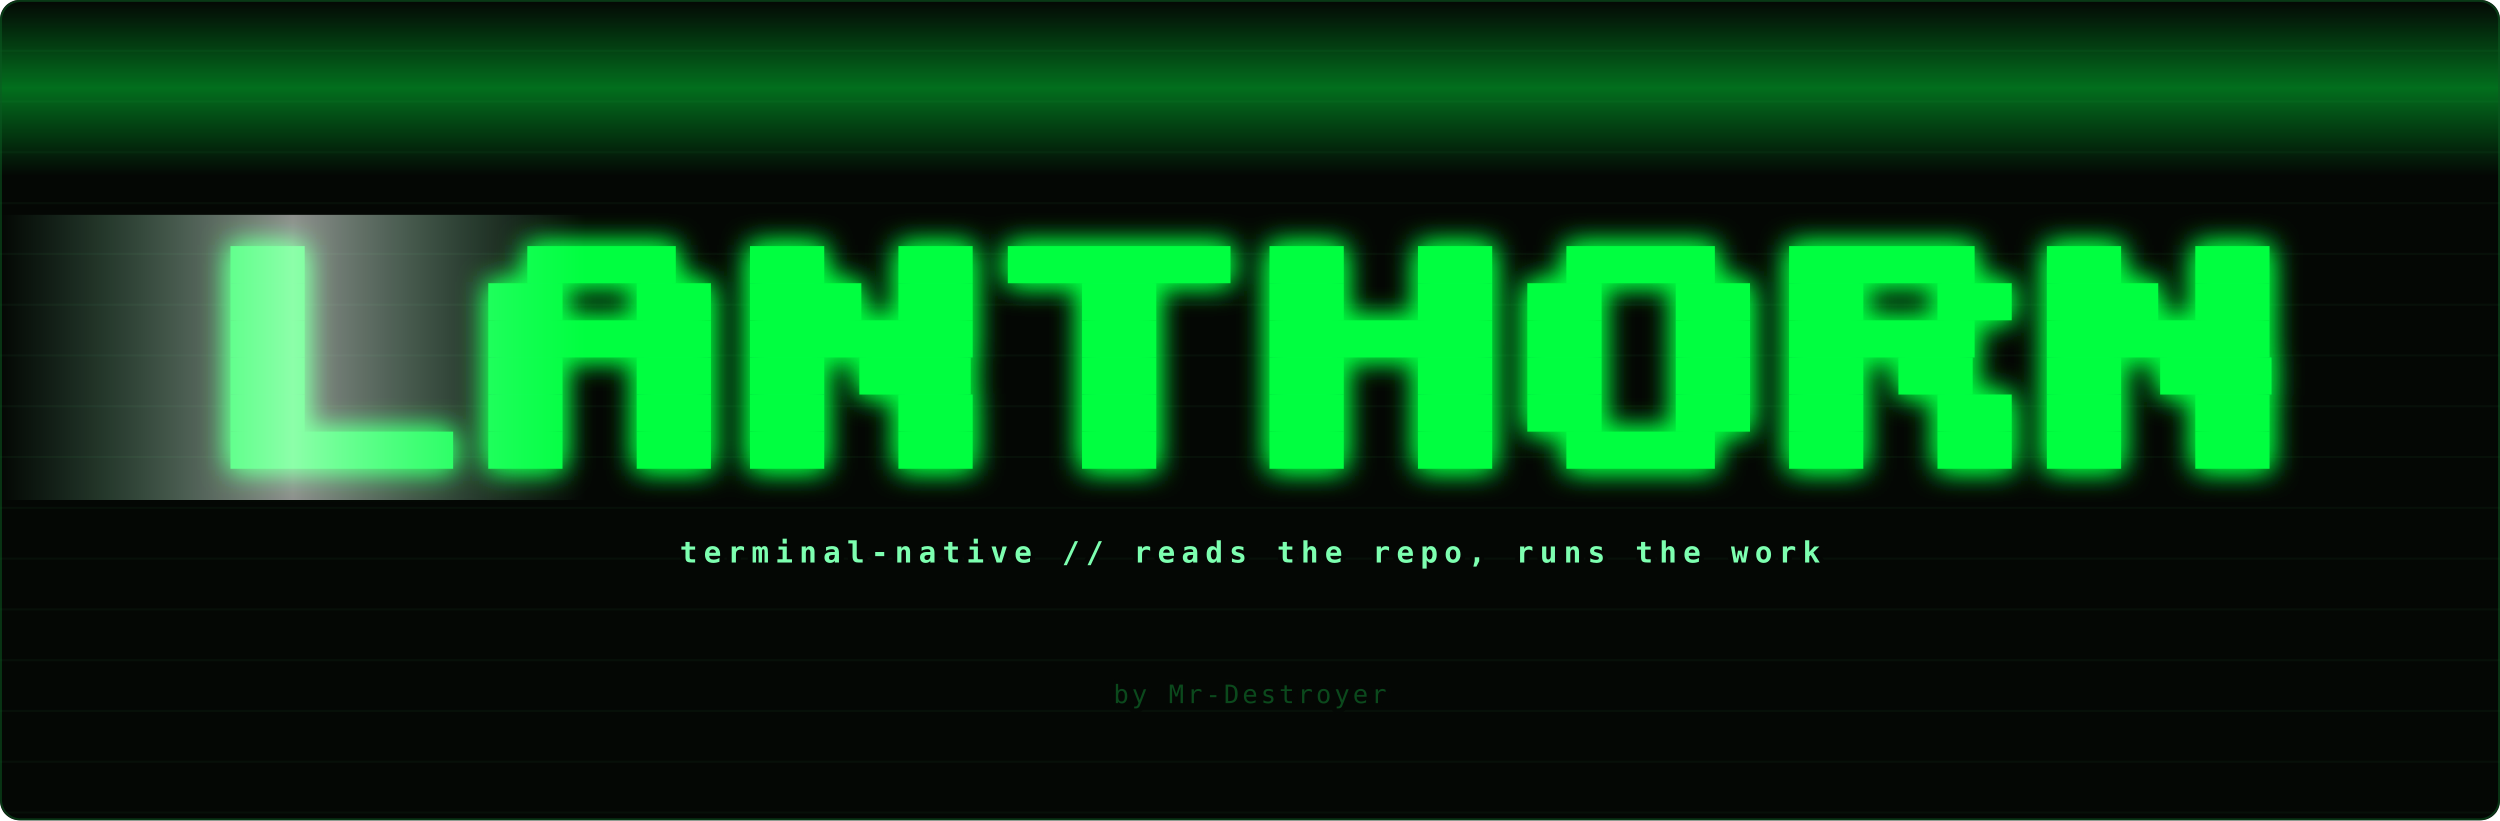
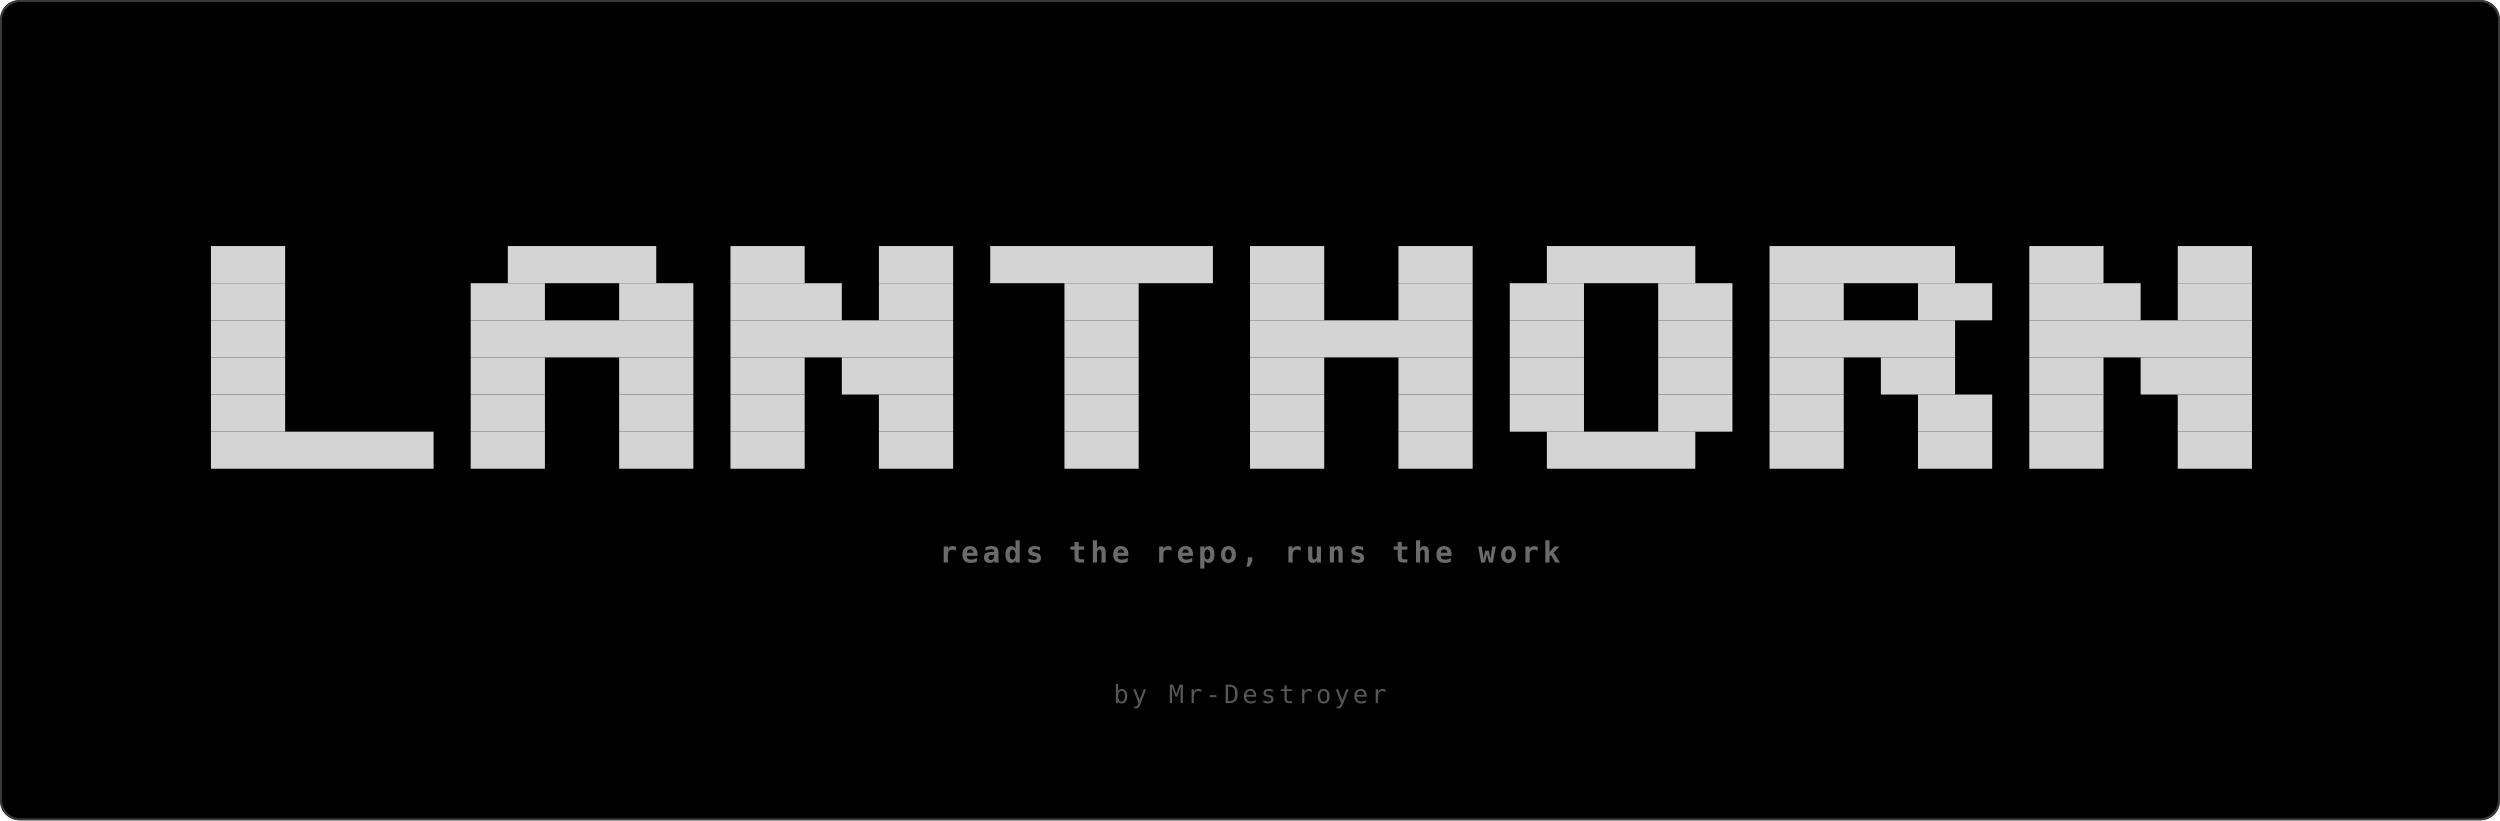
<svg xmlns="http://www.w3.org/2000/svg" viewBox="0 0 1280 420" width="1280" height="420" role="img" aria-label="LANTHORN">
  <defs>
-     <filter id="glow" x="-40%" y="-40%" width="180%" height="180%">
-       <feGaussianBlur stdDeviation="7" result="b" />
-       <feMerge>
-         <feMergeNode in="b" />
-         <feMergeNode in="b" />
-         <feMergeNode in="SourceGraphic" />
-       </feMerge>
-     </filter>
-     <linearGradient id="rainfade" x1="0" y1="0" x2="0" y2="1">
-       <stop offset="0%" stop-color="#00ff41" stop-opacity="0.9" />
-       <stop offset="100%" stop-color="#00ff41" stop-opacity="0.04" />
-     </linearGradient>
-     <linearGradient id="band" x1="0" y1="0" x2="1" y2="0">
-       <stop offset="0%" stop-color="#7dffb0" stop-opacity="0" />
-       <stop offset="50%" stop-color="#ffffff" stop-opacity="0.55" />
-       <stop offset="100%" stop-color="#7dffb0" stop-opacity="0" />
-     </linearGradient>
-     <linearGradient id="scan" x1="0" y1="0" x2="0" y2="1">
-       <stop offset="0%" stop-color="#00ff41" stop-opacity="0" />
-       <stop offset="50%" stop-color="#00ff41" stop-opacity="0.42" />
-       <stop offset="100%" stop-color="#00ff41" stop-opacity="0" />
-     </linearGradient>
    <clipPath id="frame">
      <rect x="0" y="0" width="1280" height="420" rx="10" />
    </clipPath>
  </defs>
  <style>
-     .rain { font: 16px ui-monospace, Menlo, Consolas, monospace;
-              fill: url(#rainfade); animation: fall linear infinite; }
-     @keyframes fall { from { transform: translateY(0); } to { transform: translateY(690px); } }
+     .gl rect { fill: #d4d4d4; }

-     /* Base state is fully visible; the loop only dips it briefly. */
-     .gl rect { fill: #00ff41;
-                 animation: flicker 7s steps(1,end) infinite; }
-     @keyframes flicker {
-       0%, 88%   { opacity: 1; }
-       89%       { opacity: 0.62; }
-       90%       { opacity: 1; }
-       91%       { opacity: 0.38; }
-       92%, 100% { opacity: 1; }
-     }
- 
-     .halo { animation: halo 3.6s ease-in-out infinite; }
-     @keyframes halo { 0%,100% { opacity: .45; } 50% { opacity: .95; } }
- 
-     .band { animation: band 3.8s cubic-bezier(.4,0,.2,1) infinite; }
-     @keyframes band { 0% { transform: translateX(-1280px); }
-                        55%,100% { transform: translateX(1280px); } }
- 
-     .sweep { animation: sweep 5.4s linear infinite; }
-     @keyframes sweep { 0% { transform: translateY(-90px); } 100% { transform: translateY(510px); } }
- 
-     .cur { animation: blink 1.05s steps(1,end) infinite; }
-     @keyframes blink { 0%,49% { opacity: 1; } 50%,100% { opacity: 0; } }
- 
-     .tag, .meta { paint-order: stroke; stroke: #040704; stroke-width: 5;
+     .tag, .meta { paint-order: stroke; stroke: #000000; stroke-width: 5;
                   stroke-linejoin: round; }
    .tag { font: 600 15px ui-monospace, Menlo, Consolas, monospace;
-             letter-spacing: 3.2px; fill: #7dffb0; }
+             letter-spacing: 2px; fill: #6b6b6b; }
    .meta { font: 13px ui-monospace, Menlo, Consolas, monospace;
-              letter-spacing: 1.6px; fill: #0c5a22; }
+              letter-spacing: 1.6px; fill: #6b6b6b; }

-     @media (prefers-reduced-motion: reduce) {
-       .rain, .gl rect, .band, .sweep, .cur, .halo { animation: none; }
-     }
  </style>
  <g clip-path="url(#frame)">
-     <rect width="1280" height="420" fill="#040704" />
-     <g opacity="0.5">
-       <line x1="0" y1="0" x2="1280" y2="0" stroke="#0a1a0d" />
-       <line x1="0" y1="26" x2="1280" y2="26" stroke="#0a1a0d" />
-       <line x1="0" y1="52" x2="1280" y2="52" stroke="#0a1a0d" />
-       <line x1="0" y1="78" x2="1280" y2="78" stroke="#0a1a0d" />
-       <line x1="0" y1="104" x2="1280" y2="104" stroke="#0a1a0d" />
-       <line x1="0" y1="130" x2="1280" y2="130" stroke="#0a1a0d" />
-       <line x1="0" y1="156" x2="1280" y2="156" stroke="#0a1a0d" />
-       <line x1="0" y1="182" x2="1280" y2="182" stroke="#0a1a0d" />
-       <line x1="0" y1="208" x2="1280" y2="208" stroke="#0a1a0d" />
-       <line x1="0" y1="234" x2="1280" y2="234" stroke="#0a1a0d" />
-       <line x1="0" y1="260" x2="1280" y2="260" stroke="#0a1a0d" />
-       <line x1="0" y1="286" x2="1280" y2="286" stroke="#0a1a0d" />
-       <line x1="0" y1="312" x2="1280" y2="312" stroke="#0a1a0d" />
-       <line x1="0" y1="338" x2="1280" y2="338" stroke="#0a1a0d" />
-       <line x1="0" y1="364" x2="1280" y2="364" stroke="#0a1a0d" />
-       <line x1="0" y1="390" x2="1280" y2="390" stroke="#0a1a0d" />
-       <line x1="0" y1="416" x2="1280" y2="416" stroke="#0a1a0d" />
-     </g>
-     <g opacity="0.32">
-       <text class="rain" x="17" y="-150" style="animation-duration:7.95s;animation-delay:-2.37s">123B1612D</text>
-       <text class="rain" x="55" y="-150" style="animation-duration:3.74s;animation-delay:-0.54s">D1371C171</text>
-       <text class="rain" x="94" y="-150" style="animation-duration:7.52s;animation-delay:-1.74s">439536B32</text>
-       <text class="rain" x="132" y="-150" style="animation-duration:3.69s;animation-delay:-1.24s">DAEEB9757</text>
-       <text class="rain" x="161" y="-150" style="animation-duration:6.16s;animation-delay:-3.15s">AE923D5A4</text>
-       <text class="rain" x="204" y="-150" style="animation-duration:5.42s;animation-delay:-5.77s">2AABFE228</text>
-       <text class="rain" x="241" y="-150" style="animation-duration:6.75s;animation-delay:-0.39s">9E9CB0EB5</text>
-       <text class="rain" x="280" y="-150" style="animation-duration:3.96s;animation-delay:-0.35s">947CCF25E</text>
-       <text class="rain" x="314" y="-150" style="animation-duration:6.04s;animation-delay:-5.30s">D8DBC7425</text>
-       <text class="rain" x="347" y="-150" style="animation-duration:4.51s;animation-delay:-1.40s">F58904DBA</text>
-       <text class="rain" x="384" y="-150" style="animation-duration:6.71s;animation-delay:-3.09s">1ECCCC3FC</text>
-       <text class="rain" x="419" y="-150" style="animation-duration:4.31s;animation-delay:-5.91s">E53A13043</text>
-       <text class="rain" x="461" y="-150" style="animation-duration:6.35s;animation-delay:-0.42s">6C48BBF33</text>
-       <text class="rain" x="500" y="-150" style="animation-duration:8.17s;animation-delay:-2.80s">F9243A8F5</text>
-       <text class="rain" x="538" y="-150" style="animation-duration:3.51s;animation-delay:-5.71s">B40928B5B</text>
-       <text class="rain" x="579" y="-150" style="animation-duration:4.47s;animation-delay:-3.25s">A767C76FB</text>
-       <text class="rain" x="615" y="-150" style="animation-duration:3.54s;animation-delay:-0.17s">8F86BEBB2</text>
-       <text class="rain" x="644" y="-150" style="animation-duration:3.89s;animation-delay:-2.82s">A6F0FB23C</text>
-       <text class="rain" x="690" y="-150" style="animation-duration:6.82s;animation-delay:-1.20s">5DA2CEC25</text>
-       <text class="rain" x="717" y="-150" style="animation-duration:8.17s;animation-delay:-0.17s">E4FB44003</text>
-       <text class="rain" x="760" y="-150" style="animation-duration:7.00s;animation-delay:-0.84s">6608697A8</text>
-       <text class="rain" x="797" y="-150" style="animation-duration:5.41s;animation-delay:-0.79s">BED440E50</text>
-       <text class="rain" x="838" y="-150" style="animation-duration:7.24s;animation-delay:-1.03s">F31AF3176</text>
-       <text class="rain" x="867" y="-150" style="animation-duration:3.60s;animation-delay:-0.59s">E02EA68EF</text>
-       <text class="rain" x="908" y="-150" style="animation-duration:7.92s;animation-delay:-4.20s">86E4D3CEA</text>
-       <text class="rain" x="938" y="-150" style="animation-duration:6.62s;animation-delay:-2.57s">6934B484E</text>
-       <text class="rain" x="977" y="-150" style="animation-duration:6.98s;animation-delay:-0.56s">F575DCAD6</text>
-       <text class="rain" x="1016" y="-150" style="animation-duration:4.93s;animation-delay:-4.33s">0AEE0CA92</text>
-       <text class="rain" x="1049" y="-150" style="animation-duration:8.13s;animation-delay:-4.73s">32881584D</text>
-       <text class="rain" x="1095" y="-150" style="animation-duration:7.33s;animation-delay:-1.55s">4FA2815D2</text>
-       <text class="rain" x="1126" y="-150" style="animation-duration:7.90s;animation-delay:-3.81s">827283E0A</text>
-       <text class="rain" x="1167" y="-150" style="animation-duration:5.41s;animation-delay:-5.49s">417358156</text>
-       <text class="rain" x="1200" y="-150" style="animation-duration:6.42s;animation-delay:-3.19s">69E58B081</text>
-       <text class="rain" x="1233" y="-150" style="animation-duration:3.49s;animation-delay:-3.03s">6F7E3DFC9</text>
-     </g>
-     <g filter="url(#glow)" class="halo">
+     <rect width="1280" height="420" fill="#000000" />
+     <g>
      <g class="gl" style="animation-delay:0.00s">
-         <rect x="118" y="126" width="38" height="19" />
-         <rect x="118" y="145" width="38" height="19" />
-         <rect x="118" y="164" width="38" height="19" />
-         <rect x="118" y="183" width="38" height="19" />
-         <rect x="118" y="202" width="38" height="19" />
-         <rect x="118" y="221" width="114" height="19" />
+         <rect x="108" y="126" width="38" height="19" />
+         <rect x="108" y="145" width="38" height="19" />
+         <rect x="108" y="164" width="38" height="19" />
+         <rect x="108" y="183" width="38" height="19" />
+         <rect x="108" y="202" width="38" height="19" />
+         <rect x="108" y="221" width="114" height="19" />
      </g>
      <g class="gl" style="animation-delay:0.11s">
-         <rect x="270" y="126" width="76" height="19" />
-         <rect x="250" y="145" width="38" height="19" />
-         <rect x="326" y="145" width="38" height="19" />
-         <rect x="250" y="164" width="114" height="19" />
-         <rect x="250" y="183" width="38" height="19" />
-         <rect x="326" y="183" width="38" height="19" />
-         <rect x="250" y="202" width="38" height="19" />
-         <rect x="326" y="202" width="38" height="19" />
-         <rect x="250" y="221" width="38" height="19" />
-         <rect x="326" y="221" width="38" height="19" />
+         <rect x="260" y="126" width="76" height="19" />
+         <rect x="241" y="145" width="38" height="19" />
+         <rect x="317" y="145" width="38" height="19" />
+         <rect x="241" y="164" width="114" height="19" />
+         <rect x="241" y="183" width="38" height="19" />
+         <rect x="317" y="183" width="38" height="19" />
+         <rect x="241" y="202" width="38" height="19" />
+         <rect x="317" y="202" width="38" height="19" />
+         <rect x="241" y="221" width="38" height="19" />
+         <rect x="317" y="221" width="38" height="19" />
      </g>
      <g class="gl" style="animation-delay:0.22s">
-         <rect x="384" y="126" width="38" height="19" />
-         <rect x="460" y="126" width="38" height="19" />
-         <rect x="384" y="145" width="57" height="19" />
-         <rect x="460" y="145" width="38" height="19" />
-         <rect x="384" y="164" width="114" height="19" />
-         <rect x="384" y="183" width="38" height="19" />
-         <rect x="440" y="183" width="57" height="19" />
-         <rect x="384" y="202" width="38" height="19" />
-         <rect x="460" y="202" width="38" height="19" />
-         <rect x="384" y="221" width="38" height="19" />
-         <rect x="460" y="221" width="38" height="19" />
+         <rect x="374" y="126" width="38" height="19" />
+         <rect x="450" y="126" width="38" height="19" />
+         <rect x="374" y="145" width="57" height="19" />
+         <rect x="450" y="145" width="38" height="19" />
+         <rect x="374" y="164" width="114" height="19" />
+         <rect x="374" y="183" width="38" height="19" />
+         <rect x="431" y="183" width="57" height="19" />
+         <rect x="374" y="202" width="38" height="19" />
+         <rect x="450" y="202" width="38" height="19" />
+         <rect x="374" y="221" width="38" height="19" />
+         <rect x="450" y="221" width="38" height="19" />
      </g>
      <g class="gl" style="animation-delay:0.33s">
-         <rect x="516" y="126" width="114" height="19" />
-         <rect x="554" y="145" width="38" height="19" />
-         <rect x="554" y="164" width="38" height="19" />
-         <rect x="554" y="183" width="38" height="19" />
-         <rect x="554" y="202" width="38" height="19" />
-         <rect x="554" y="221" width="38" height="19" />
+         <rect x="507" y="126" width="114" height="19" />
+         <rect x="545" y="145" width="38" height="19" />
+         <rect x="545" y="164" width="38" height="19" />
+         <rect x="545" y="183" width="38" height="19" />
+         <rect x="545" y="202" width="38" height="19" />
+         <rect x="545" y="221" width="38" height="19" />
      </g>
      <g class="gl" style="animation-delay:0.44s">
-         <rect x="650" y="126" width="38" height="19" />
-         <rect x="726" y="126" width="38" height="19" />
-         <rect x="650" y="145" width="38" height="19" />
-         <rect x="726" y="145" width="38" height="19" />
-         <rect x="650" y="164" width="114" height="19" />
-         <rect x="650" y="183" width="38" height="19" />
-         <rect x="726" y="183" width="38" height="19" />
-         <rect x="650" y="202" width="38" height="19" />
-         <rect x="726" y="202" width="38" height="19" />
-         <rect x="650" y="221" width="38" height="19" />
-         <rect x="726" y="221" width="38" height="19" />
+         <rect x="640" y="126" width="38" height="19" />
+         <rect x="716" y="126" width="38" height="19" />
+         <rect x="640" y="145" width="38" height="19" />
+         <rect x="716" y="145" width="38" height="19" />
+         <rect x="640" y="164" width="114" height="19" />
+         <rect x="640" y="183" width="38" height="19" />
+         <rect x="716" y="183" width="38" height="19" />
+         <rect x="640" y="202" width="38" height="19" />
+         <rect x="716" y="202" width="38" height="19" />
+         <rect x="640" y="221" width="38" height="19" />
+         <rect x="716" y="221" width="38" height="19" />
      </g>
      <g class="gl" style="animation-delay:0.55s">
-         <rect x="802" y="126" width="76" height="19" />
-         <rect x="782" y="145" width="38" height="19" />
-         <rect x="858" y="145" width="38" height="19" />
-         <rect x="782" y="164" width="38" height="19" />
-         <rect x="858" y="164" width="38" height="19" />
-         <rect x="782" y="183" width="38" height="19" />
-         <rect x="858" y="183" width="38" height="19" />
-         <rect x="782" y="202" width="38" height="19" />
-         <rect x="858" y="202" width="38" height="19" />
-         <rect x="802" y="221" width="76" height="19" />
+         <rect x="792" y="126" width="76" height="19" />
+         <rect x="773" y="145" width="38" height="19" />
+         <rect x="849" y="145" width="38" height="19" />
+         <rect x="773" y="164" width="38" height="19" />
+         <rect x="849" y="164" width="38" height="19" />
+         <rect x="773" y="183" width="38" height="19" />
+         <rect x="849" y="183" width="38" height="19" />
+         <rect x="773" y="202" width="38" height="19" />
+         <rect x="849" y="202" width="38" height="19" />
+         <rect x="792" y="221" width="76" height="19" />
      </g>
      <g class="gl" style="animation-delay:0.66s">
-         <rect x="916" y="126" width="95" height="19" />
-         <rect x="916" y="145" width="38" height="19" />
-         <rect x="992" y="145" width="38" height="19" />
-         <rect x="916" y="164" width="95" height="19" />
-         <rect x="916" y="183" width="38" height="19" />
-         <rect x="972" y="183" width="38" height="19" />
-         <rect x="916" y="202" width="38" height="19" />
-         <rect x="992" y="202" width="38" height="19" />
-         <rect x="916" y="221" width="38" height="19" />
-         <rect x="992" y="221" width="38" height="19" />
+         <rect x="906" y="126" width="95" height="19" />
+         <rect x="906" y="145" width="38" height="19" />
+         <rect x="982" y="145" width="38" height="19" />
+         <rect x="906" y="164" width="95" height="19" />
+         <rect x="906" y="183" width="38" height="19" />
+         <rect x="963" y="183" width="38" height="19" />
+         <rect x="906" y="202" width="38" height="19" />
+         <rect x="982" y="202" width="38" height="19" />
+         <rect x="906" y="221" width="38" height="19" />
+         <rect x="982" y="221" width="38" height="19" />
      </g>
      <g class="gl" style="animation-delay:0.77s">
-         <rect x="1048" y="126" width="38" height="19" />
-         <rect x="1124" y="126" width="38" height="19" />
-         <rect x="1048" y="145" width="57" height="19" />
-         <rect x="1124" y="145" width="38" height="19" />
-         <rect x="1048" y="164" width="114" height="19" />
-         <rect x="1048" y="183" width="38" height="19" />
-         <rect x="1106" y="183" width="57" height="19" />
-         <rect x="1048" y="202" width="38" height="19" />
-         <rect x="1124" y="202" width="38" height="19" />
-         <rect x="1048" y="221" width="38" height="19" />
-         <rect x="1124" y="221" width="38" height="19" />
+         <rect x="1039" y="126" width="38" height="19" />
+         <rect x="1115" y="126" width="38" height="19" />
+         <rect x="1039" y="145" width="57" height="19" />
+         <rect x="1115" y="145" width="38" height="19" />
+         <rect x="1039" y="164" width="114" height="19" />
+         <rect x="1039" y="183" width="38" height="19" />
+         <rect x="1096" y="183" width="57" height="19" />
+         <rect x="1039" y="202" width="38" height="19" />
+         <rect x="1115" y="202" width="38" height="19" />
+         <rect x="1039" y="221" width="38" height="19" />
+         <rect x="1115" y="221" width="38" height="19" />
      </g>
    </g>
-     <rect class="band" x="0" y="110" width="300" height="146" fill="url(#band)" style="mix-blend-mode:screen" />
-     <rect class="sweep" x="0" y="0" width="1280" height="90" fill="url(#scan)" />
-     <text class="tag" x="640" y="288" text-anchor="middle">terminal-native // reads the repo, runs the work</text>
+     <text class="tag" x="640" y="288" text-anchor="middle">reads the repo, runs the work</text>
    <text class="meta" x="640" y="360" text-anchor="middle" opacity="0.8">by Mr-Destroyer</text>
-     <rect x="0.5" y="0.5" width="1279" height="419" rx="10" fill="none" stroke="#0c5a22" stroke-opacity="0.55" />
+     <rect x="0.5" y="0.5" width="1279" height="419" rx="10" fill="none" stroke="#6b6b6b" stroke-opacity="0.55" />
  </g>
</svg>
